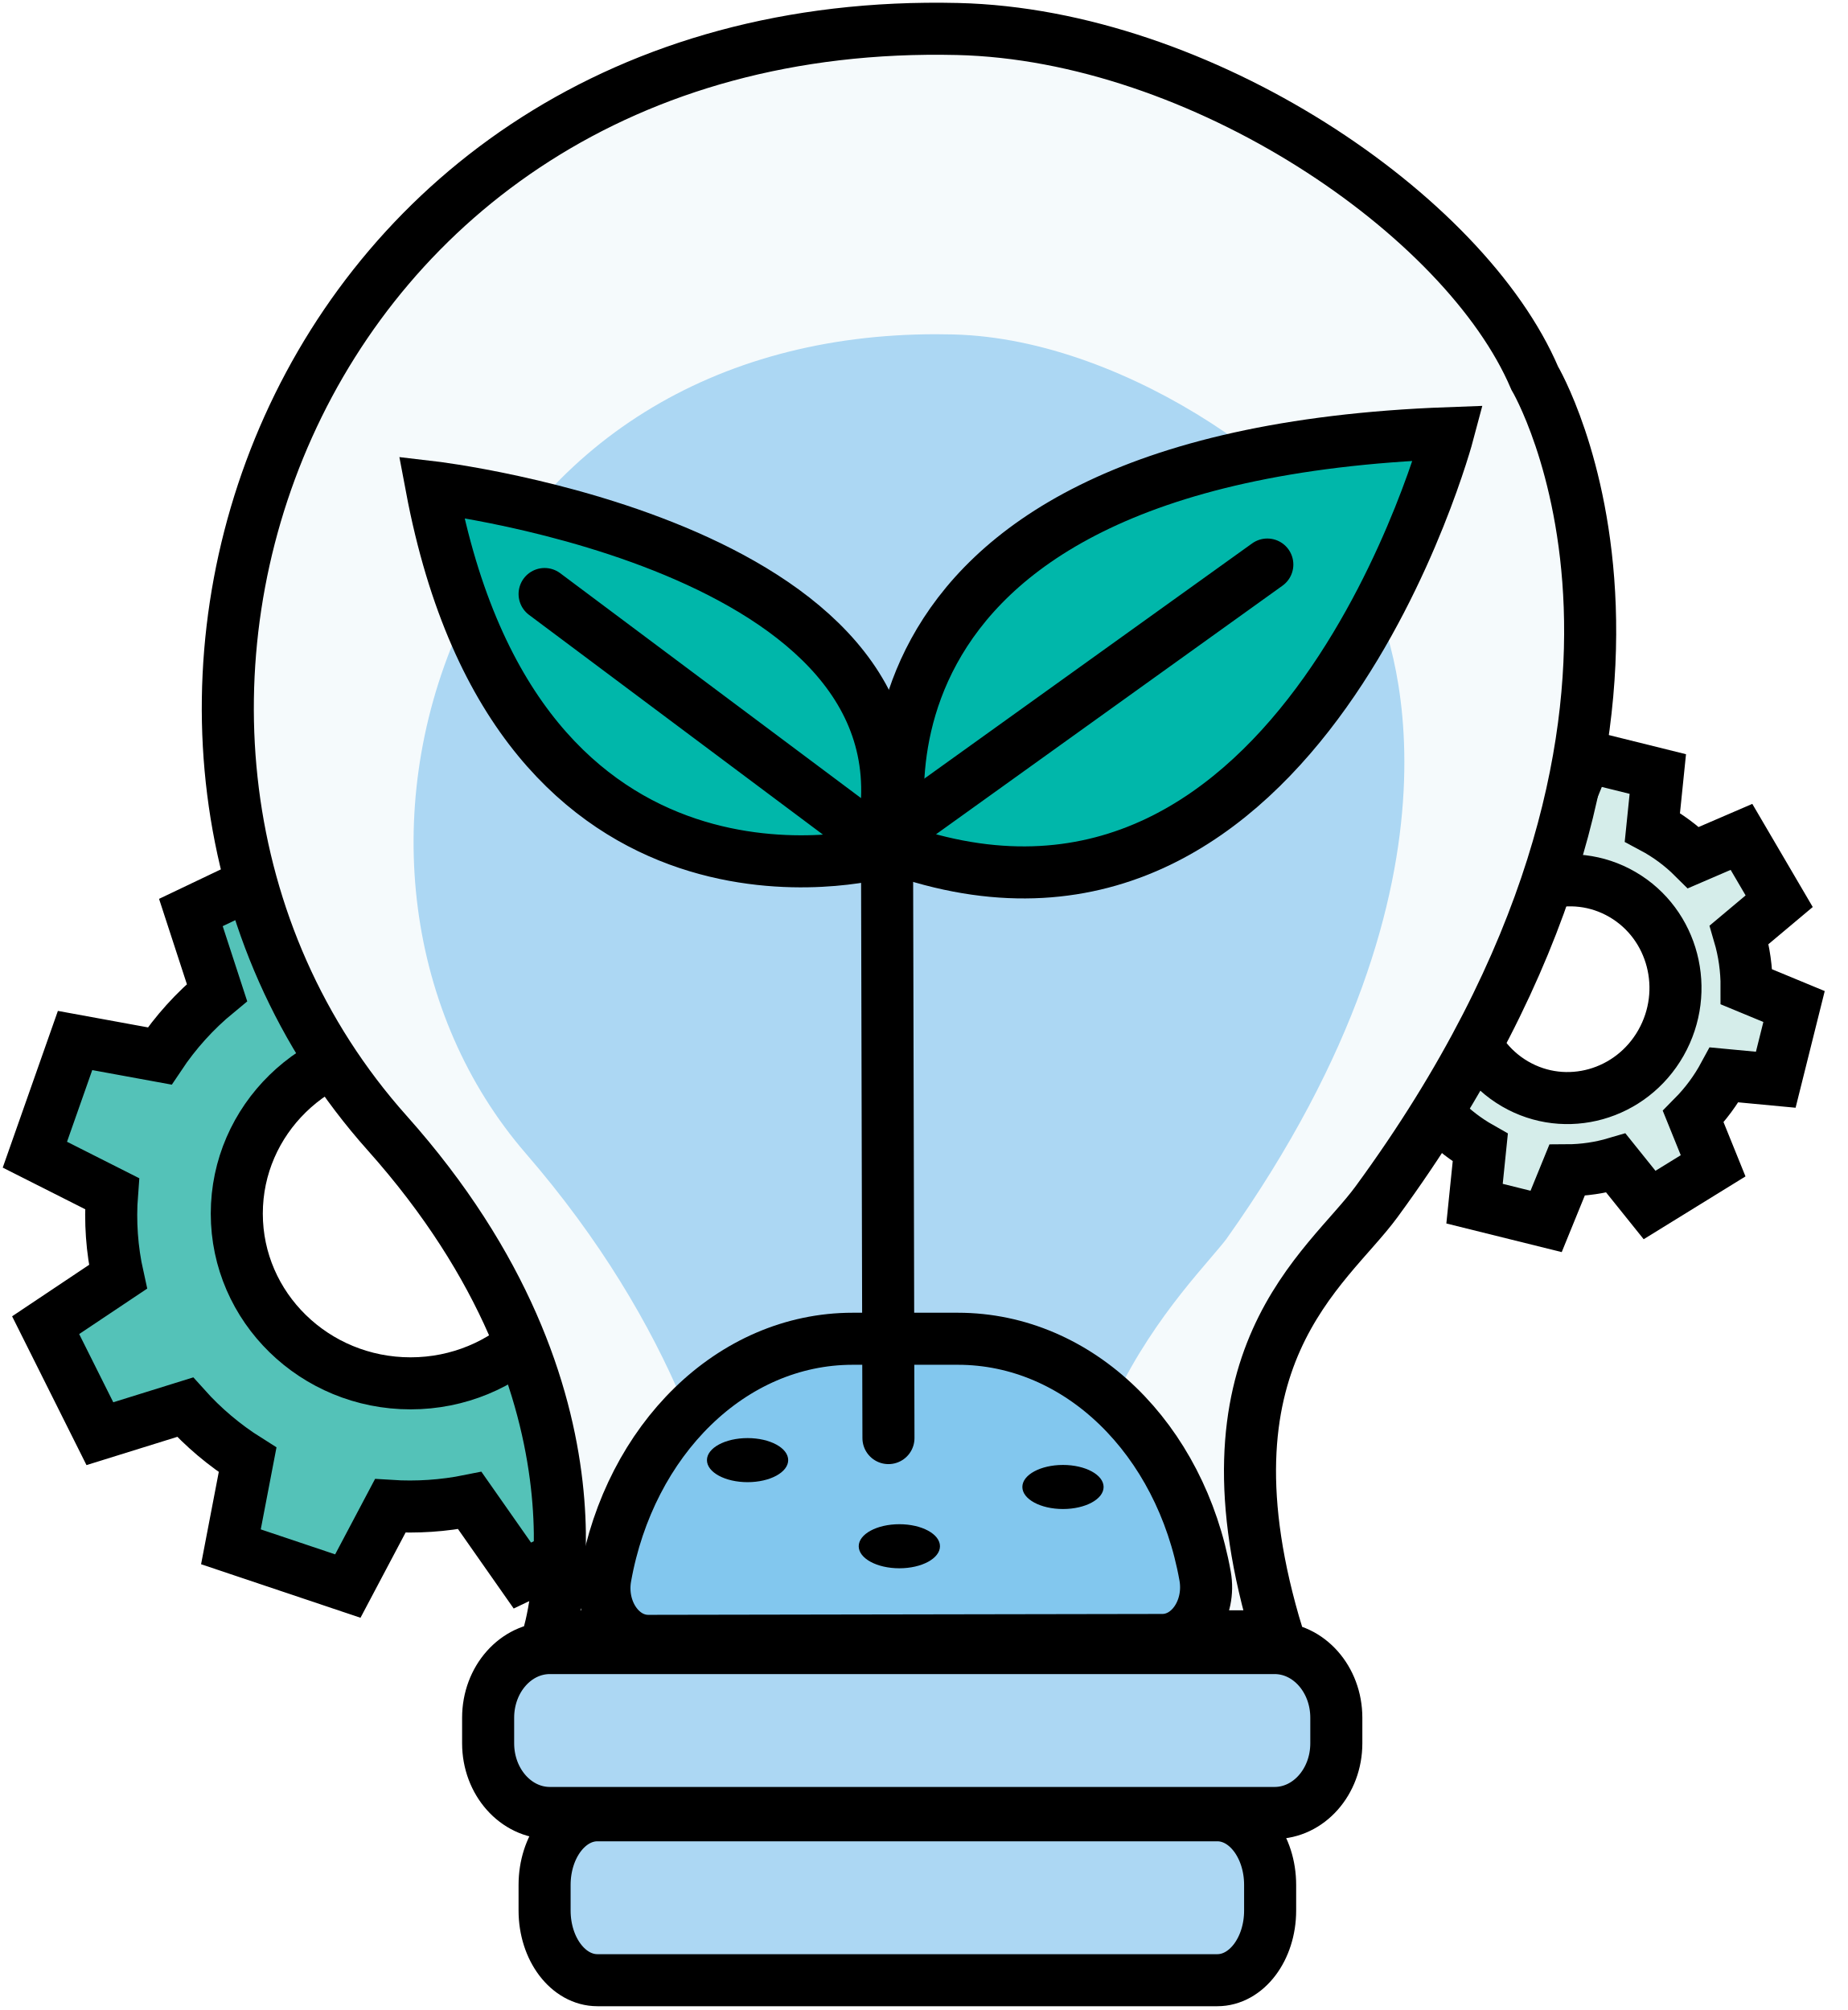
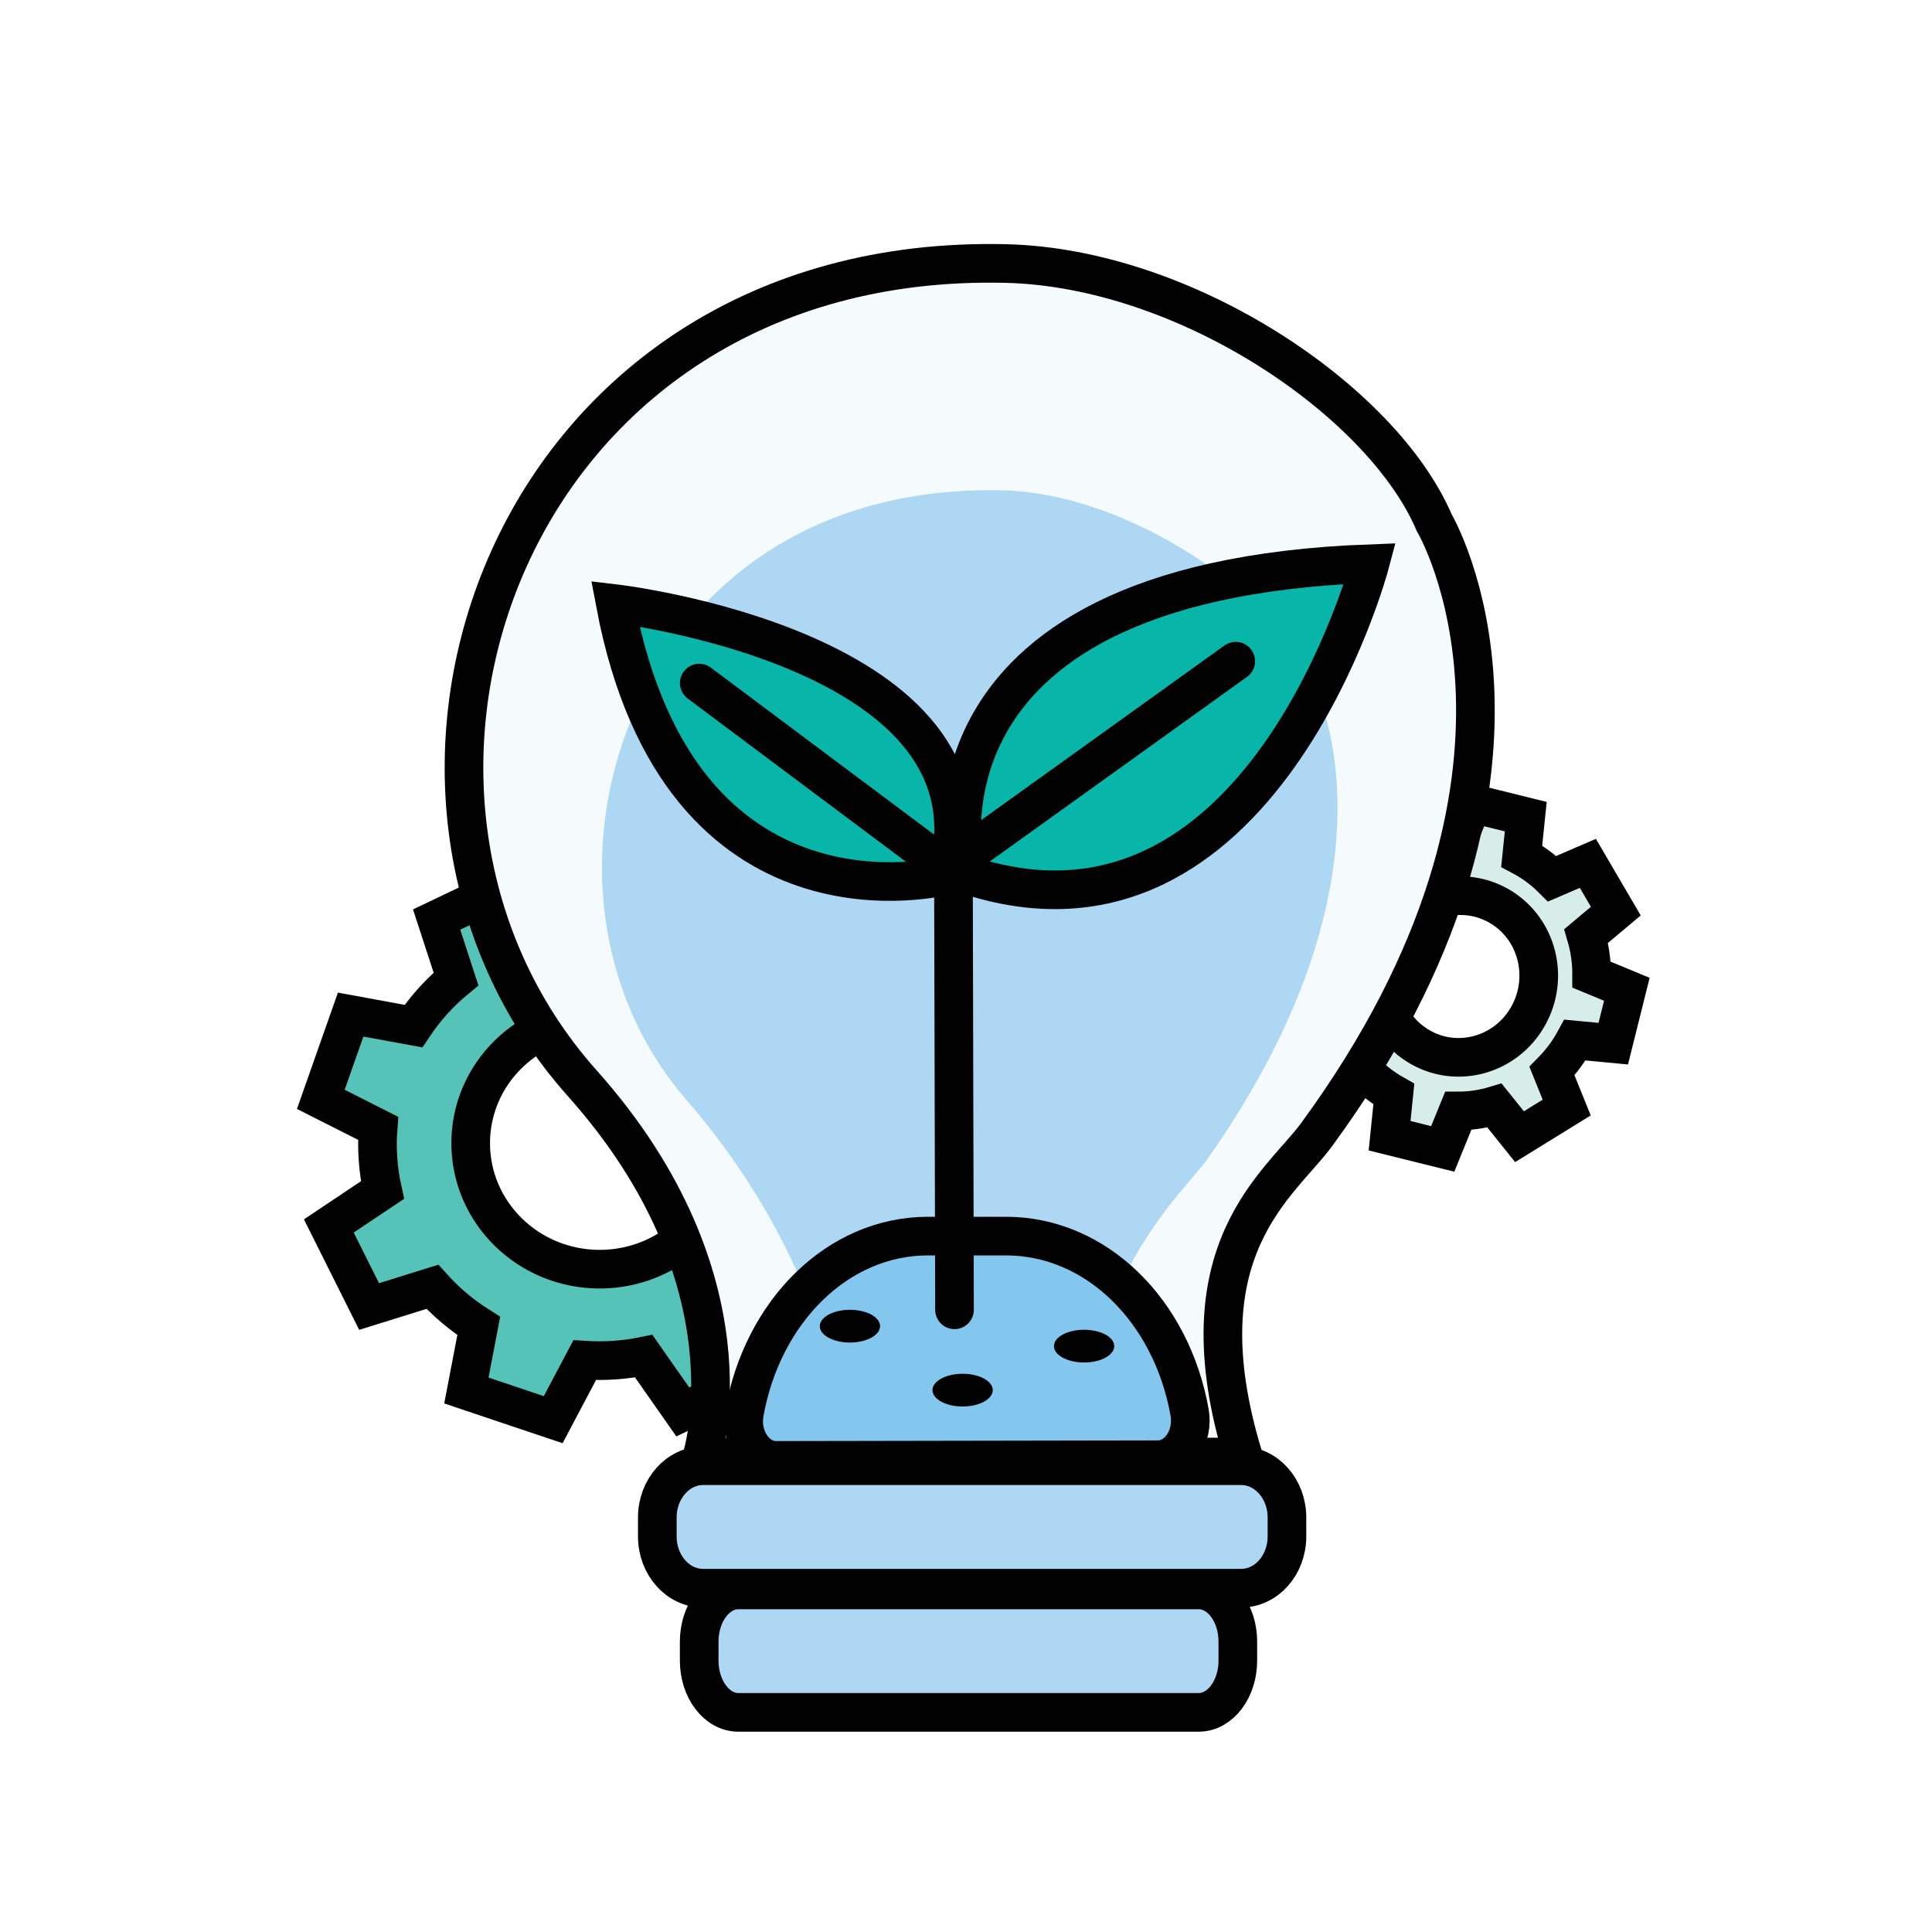
- <svg xmlns="http://www.w3.org/2000/svg" width="284" height="309" fill="none">
-   <path d="M196.22 253.836H84.151c-5.064 0-9.169 4.753-9.169 10.615v3.62c0 5.863 4.105 10.615 9.17 10.615H196.22c5.064 0 9.169-4.752 9.169-10.615v-3.62c0-5.862-4.105-10.615-9.169-10.615ZM188.725 279.149h-97.08c-4.386 0-7.942 4.752-7.942 10.615v3.62c0 5.863 3.556 10.615 7.942 10.615h97.08c4.387 0 7.943-4.752 7.943-10.615v-3.62c0-5.863-3.556-10.615-7.943-10.615Z" fill="#ACD7F3" />
-   <path d="M221.683 171.969a26.844 26.844 0 0 0 5.831 4.461l-.881 8.61 11.003 2.731 3.204-7.858a26.843 26.843 0 0 0 7.526-1.106l5.17 6.441 9.767-6.027-3.055-7.552a28.217 28.217 0 0 0 4.756-6.428l7.926.748 2.81-11.255-7.293-3.02a28.138 28.138 0 0 0-1.134-8.015l6.142-5.154-5.794-9.89-7.38 3.18a26.779 26.779 0 0 0-6.316-4.667l.837-8.176-11.003-2.731-3.169 7.771c-2.57.07-5.089.508-7.492 1.279l-5.239-6.527-9.767 6.028 3.223 7.967a28.163 28.163 0 0 0-4.345 6.067l-8.506-.803-2.809 11.255 7.954 3.294a28.12 28.12 0 0 0 1.028 7.276l-6.697 5.619 5.794 9.89 7.909-3.408Zm5.256-28.155c4.563-8.039 14.607-10.859 22.434-6.299 7.827 4.56 10.473 14.773 5.91 22.812-4.563 8.039-14.607 10.86-22.434 6.3-7.827-4.56-10.473-14.774-5.91-22.813Z" fill="#D5EDEA" stroke="#000" stroke-width="8" stroke-miterlimit="10" />
-   <path d="M108.627 190.418a43.51 43.51 0 0 0-.652-11.966l11.707-7.827-8.338-16.681-13.247 4.124a45.174 45.174 0 0 0-9.422-8.324l2.53-13.19-17.968-6.035-6.179 11.681a46.638 46.638 0 0 0-13.117.686l-7.53-10.751-17.074 8.146 4.014 12.31a44.85 44.85 0 0 0-8.81 9.747l-13.004-2.381-6.177 17.555 11.86 5.988a43.501 43.501 0 0 0 .91 12.79l-11.115 7.432 8.337 16.681 13.101-4.078a45.299 45.299 0 0 0 9.602 8.101l-2.564 13.367 17.969 6.035 6.518-12.324c4.047.26 8.158-.004 12.227-.828l8.081 11.536 17.073-8.146-4.378-13.427a44.839 44.839 0 0 0 8-8.845l14.178 2.596 6.177-17.555-12.709-6.417Zm-45.526 22.245c-14.75 0-26.707-11.683-26.707-26.093 0-14.411 11.957-26.093 26.707-26.093s26.707 11.682 26.707 26.093c0 14.41-11.957 26.093-26.707 26.093Z" fill="#54C2B8" stroke="#000" stroke-width="8" stroke-miterlimit="10" />
-   <path d="M211.566 184.756c-7.622 10.413-28.319 23.863-15.176 66.801H84.255S96 215.1 59.507 174.187C5.272 113.382 43.987 2.027 147.173 4.457c37.378.881 77.99 28.525 88.705 53.664 0 0 30.668 51.52-24.312 126.635Z" fill="#F5FAFC" />
-   <path d="M113.708 247.256c-2.287-17.61-9.944-43.409-32.878-69.917-18.33-21.188-22.453-52.65-10.5-80.153 12.65-29.108 39.453-45.804 73.534-45.804.876 0 1.749.011 2.637.033 27.446.666 57.195 23.163 63.091 37.425l1.017 2.461.577.85c2.061 4.35 17.614 41.543-22.677 98.294-.372.524-1.597 1.959-2.491 3.006-5.235 6.132-13.996 16.397-18.867 32.235-2.114 6.872-3.306 14.04-3.573 21.57h-49.87Z" fill="#ACD7F3" />
-   <path d="M211.566 184.756c-7.622 10.413-28.319 23.863-15.176 66.801H84.255S96 215.1 59.507 174.187C5.272 113.382 43.987 2.027 147.173 4.457c37.378.881 77.99 28.525 88.705 53.664 0 0 30.668 51.52-24.312 126.635ZM195.896 253.357H84.516c-5.242 0-9.492 4.795-9.492 10.709v3.936c0 5.915 4.25 10.709 9.493 10.709h111.379c5.243 0 9.493-4.794 9.493-10.709v-3.936c0-5.914-4.25-10.709-9.493-10.709ZM187.097 279.065H91.822c-4.484 0-8.12 4.794-8.12 10.709v3.936c0 5.914 3.636 10.709 8.12 10.709h95.275c4.484 0 8.119-4.795 8.119-10.709v-3.936c0-5.915-3.635-10.709-8.119-10.709Z" stroke="#000" stroke-width="8" stroke-miterlimit="10" />
-   <path d="M178.301 251.569c4.241-.007 7.381-4.616 6.491-9.494-3.706-20.322-19.109-35.255-37.577-35.255h-15.968c-18.463 0-33.864 15.046-37.574 35.391-.892 4.886 2.262 9.499 6.51 9.492l78.118-.134Z" fill="#82C7EE" />
-   <path d="M134.952 132.943S78.519 145.801 66.376 76.51c0 0 77.148 7.144 68.576 56.433Z" fill="#00B7AA" />
-   <path d="M139.204 130.322s-16.396-60.955 83.611-63.812c0 0-23.573 84.291-83.611 63.812Z" fill="#00B7AA" />
-   <path d="M138.875 130.927s-15.434-60.689 83.701-64.334c0 0-22.481 84.816-83.701 64.334v0Z" stroke="#000" stroke-width="8" stroke-miterlimit="10" stroke-linecap="round" />
-   <path d="M134.992 131.14s-55.278 14.764-68.669-56.265c0 0 81.512 9.512 68.669 56.265ZM136.335 130.277l.218 90.803M141.35 125.137l53.434-38.35M136.353 130.689l-52.65-39.37M178.656 252.115c4.29-.008 7.466-4.777 6.566-9.825-3.749-21.028-19.329-36.481-38.009-36.481h-16.152c-18.676 0-34.253 15.569-38.007 36.622-.901 5.056 2.289 9.83 6.586 9.822l79.016-.138v0Z" stroke="#000" stroke-width="8" stroke-miterlimit="10" stroke-linecap="round" />
-   <path d="M114.9 227.855c3.448 0 6.243-1.517 6.243-3.388s-2.795-3.387-6.243-3.387c-3.449 0-6.244 1.516-6.244 3.387s2.795 3.388 6.244 3.388ZM138.227 241.094c3.448 0 6.244-1.516 6.244-3.387s-2.796-3.388-6.244-3.388c-3.449 0-6.244 1.517-6.244 3.388s2.795 3.387 6.244 3.387ZM157.133 228.596c0-1.871 2.795-3.388 6.244-3.388 3.448 0 6.244 1.517 6.244 3.388s-2.796 3.387-6.244 3.387c-3.449 0-6.244-1.516-6.244-3.387Z" fill="#000" />
+ <svg xmlns="http://www.w3.org/2000/svg" id="Layer_1" viewBox="0 0 400 400">
+   <defs>
+     <style>.cls-4{fill:#add7f3}.cls-5{fill:#08b6a9}.cls-8{stroke:#010101;stroke-miterlimit:10;stroke-width:8px;stroke-linecap:round;fill:none}</style>
+   </defs>
+   <path class="cls-4" d="M257.29 303.94H145.22c-5.06 0-9.17 4.75-9.17 10.61v3.62c0 5.86 4.11 10.61 9.17 10.61h112.07c5.06 0 9.17-4.75 9.17-10.61v-3.62c0-5.86-4.1-10.62-9.17-10.62Zm-7.49 25.31h-97.08c-4.39 0-7.94 4.75-7.94 10.61v3.62c0 5.86 3.56 10.61 7.94 10.61h97.08c4.39 0 7.94-4.75 7.94-10.61v-3.62c0-5.86-3.56-10.61-7.94-10.61Z" />
+   <path d="M282.75 222.07c1.73 1.75 3.69 3.25 5.83 4.46l-.88 8.61 11 2.73 3.2-7.86c2.55 0 5.08-.38 7.53-1.11l5.17 6.44 9.77-6.03-3.05-7.55c1.88-1.91 3.48-4.07 4.76-6.43l7.93.75 2.81-11.26-7.29-3.02c.01-2.71-.37-5.41-1.13-8.01l6.14-5.15-5.79-9.89-7.38 3.18a26.605 26.605 0 0 0-6.32-4.67l.84-8.18-11-2.73-3.17 7.77c-2.57.07-5.09.51-7.49 1.28l-5.24-6.53-9.77 6.03 3.22 7.97a28.375 28.375 0 0 0-4.35 6.07l-8.51-.8-2.81 11.26 7.95 3.29c.02 2.46.37 4.91 1.03 7.28l-6.7 5.62 5.79 9.89 7.91-3.41Zm5.26-28.15c4.56-8.04 14.61-10.86 22.43-6.3s10.47 14.77 5.91 22.81-14.61 10.86-22.43 6.3c-7.83-4.56-10.47-14.77-5.91-22.81Z" style="stroke:#010101;stroke-miterlimit:10;stroke-width:8px;fill:#d6edea" />
+   <path d="M169.69 240.52c.34-4 .12-8.03-.65-11.97l11.71-7.83-8.34-16.68-13.25 4.12c-2.74-3.2-5.91-6-9.42-8.32l2.53-13.19-17.97-6.04-6.18 11.68c-4.38-.39-8.8-.16-13.12.69l-7.53-10.75-17.07 8.15 4.01 12.31a44.67 44.67 0 0 0-8.81 9.75l-13-2.38-6.18 17.55 11.86 5.99c-.33 4.28-.02 8.6.91 12.79l-11.11 7.43 8.34 16.68 13.1-4.08c2.81 3.13 6.04 5.86 9.6 8.1l-2.56 13.37 17.97 6.04 6.52-12.32c4.05.26 8.16 0 12.23-.83l8.08 11.54 17.07-8.15-4.38-13.43c3.05-2.58 5.74-5.55 8-8.85l14.18 2.6 6.18-17.55-12.71-6.42Zm-45.53 22.25c-14.75 0-26.71-11.68-26.71-26.09s11.96-26.09 26.71-26.09 26.71 11.68 26.71 26.09-11.96 26.09-26.71 26.09Z" style="fill:#56c3b8;stroke:#010101;stroke-miterlimit:10;stroke-width:8px" />
+   <path d="M272.63 234.86c-7.62 10.41-28.32 23.86-15.18 66.8H145.31s11.75-36.46-24.75-77.37c-54.24-60.8-15.52-172.16 87.67-169.73 37.38.88 77.99 28.52 88.71 53.66 0 0 30.67 51.52-24.31 126.64Z" style="fill:#f5fbfd" />
+   <path class="cls-4" d="M174.77 297.36c-2.29-17.61-9.94-43.41-32.88-69.92-18.33-21.19-22.45-52.65-10.5-80.15 12.65-29.11 39.45-45.8 73.53-45.8.88 0 1.75.01 2.64.03 27.45.67 57.19 23.16 63.09 37.42l1.02 2.46.58.85c2.06 4.35 17.61 41.54-22.68 98.29-.37.52-1.6 1.96-2.49 3.01-5.24 6.13-14 16.4-18.87 32.24-2.11 6.87-3.31 14.04-3.57 21.57h-49.87Z" />
+   <path d="M272.63 234.86c-7.62 10.41-28.32 23.86-15.18 66.8H145.31s11.75-36.46-24.75-77.37c-54.24-60.8-15.52-172.16 87.67-169.73 37.38.88 77.99 28.52 88.71 53.66 0 0 30.67 51.52-24.31 126.64Zm-15.67 68.6H145.58c-5.24 0-9.49 4.8-9.49 10.71v3.94c0 5.92 4.25 10.71 9.49 10.71h111.38c5.24 0 9.49-4.79 9.49-10.71v-3.94c0-5.91-4.25-10.71-9.49-10.71Zm-8.8 25.71h-95.28c-4.48 0-8.12 4.79-8.12 10.71v3.94c0 5.91 3.64 10.71 8.12 10.71h95.28c4.48 0 8.12-4.8 8.12-10.71v-3.94c0-5.92-3.63-10.71-8.12-10.71Z" style="fill:none;stroke:#010101;stroke-miterlimit:10;stroke-width:8px" />
+   <path d="M239.37 301.67c4.24 0 7.38-4.62 6.49-9.49-3.71-20.32-19.11-35.26-37.58-35.26h-15.97c-18.46 0-33.86 15.05-37.57 35.39-.89 4.89 2.26 9.5 6.51 9.49l78.12-.13Z" style="fill:#84c7ee" />
+   <path class="cls-5" d="M196.02 183.05s-56.43 12.86-68.58-56.43c0 0 77.15 7.14 68.58 56.43Z" />
+   <path class="cls-5" d="M200.27 180.43s-16.4-60.96 83.61-63.81c0 0-23.57 84.29-83.61 63.81Z" />
+   <path class="cls-8" d="M199.94 181.03s-15.43-60.69 83.7-64.33c0 0-22.48 84.82-83.7 64.33h0Z" />
+   <path class="cls-8" d="M196.06 181.24s-55.28 14.76-68.67-56.26c0 0 81.51 9.51 68.67 56.26Zm1.34-.86.22 90.8m4.8-95.94 53.43-38.35m-58.43 43.9-52.65-39.37m94.95 160.8c4.29 0 7.47-4.78 6.57-9.82-3.75-21.03-19.33-36.48-38.01-36.48h-16.15c-18.68 0-34.25 15.57-38.01 36.62-.9 5.06 2.29 9.83 6.59 9.82l79.02-.14h0Z" />
+   <path d="M175.97 277.96c3.45 0 6.24-1.52 6.24-3.39s-2.79-3.39-6.24-3.39-6.24 1.52-6.24 3.39 2.79 3.39 6.24 3.39Zm23.33 13.24c3.45 0 6.24-1.52 6.24-3.39s-2.8-3.39-6.24-3.39-6.24 1.52-6.24 3.39 2.79 3.39 6.24 3.39Zm18.91-12.5c0-1.87 2.79-3.39 6.24-3.39s6.24 1.52 6.24 3.39-2.8 3.39-6.24 3.39-6.24-1.52-6.24-3.39Z" style="fill:#010101" />
</svg>
